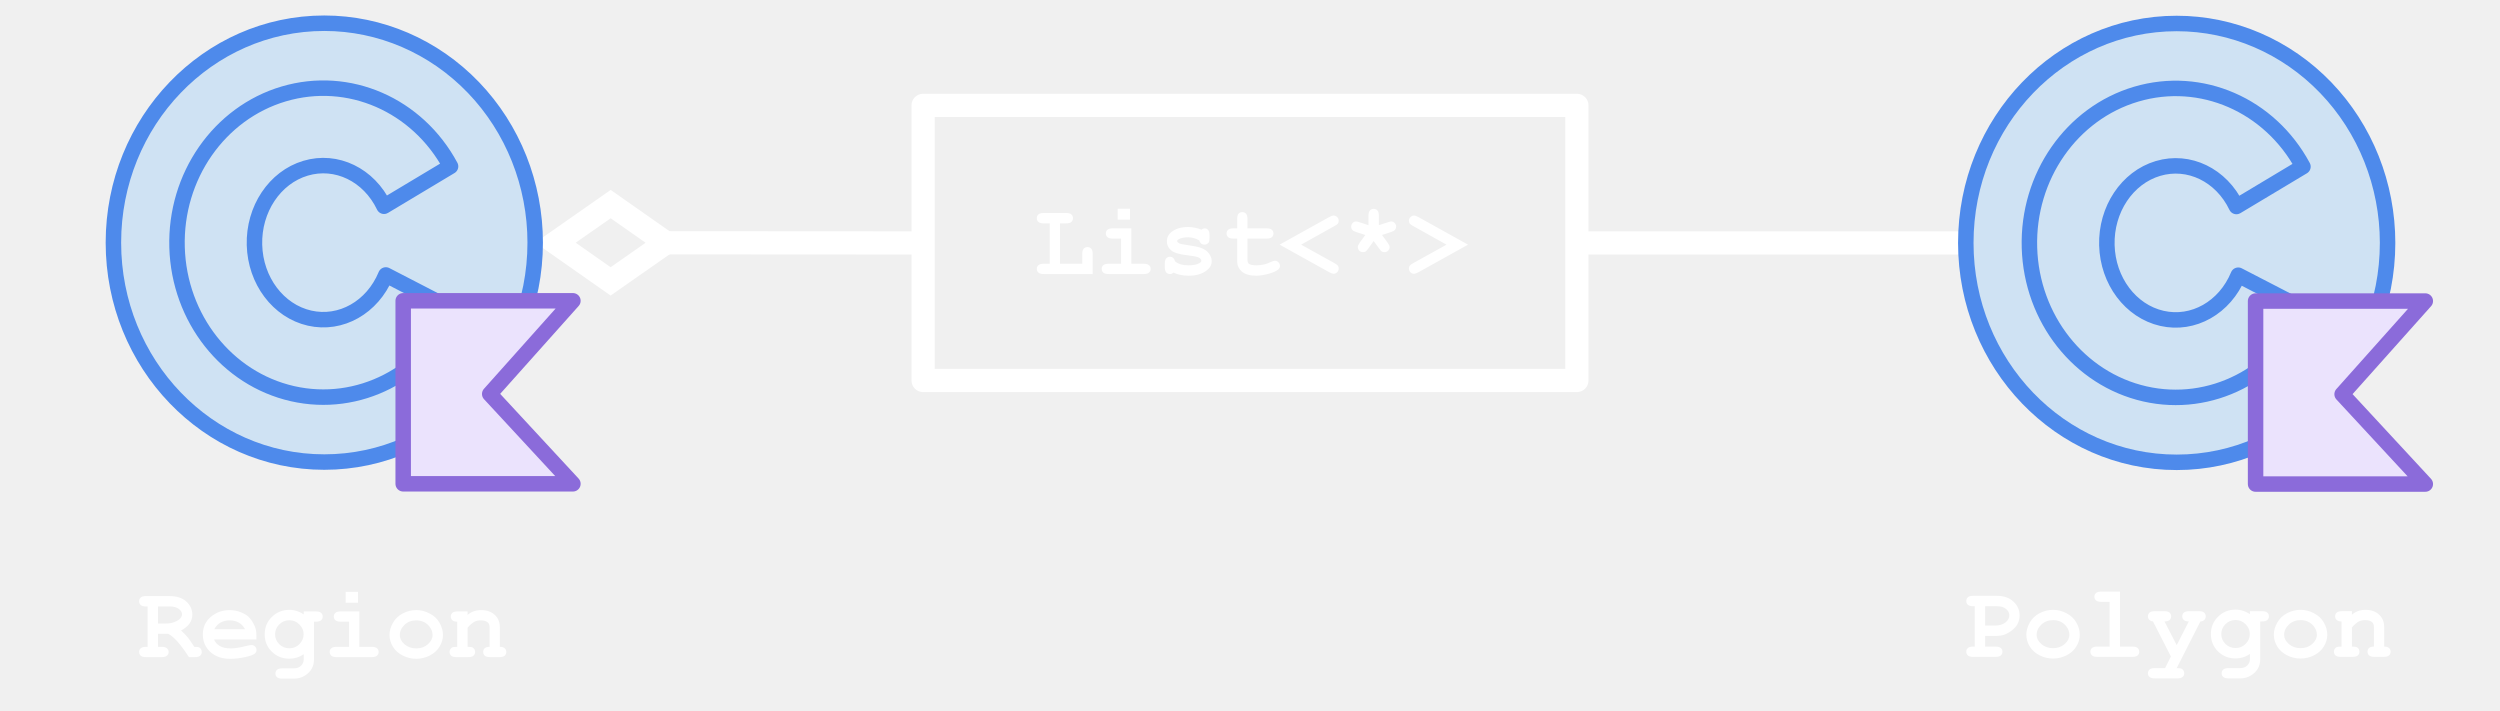
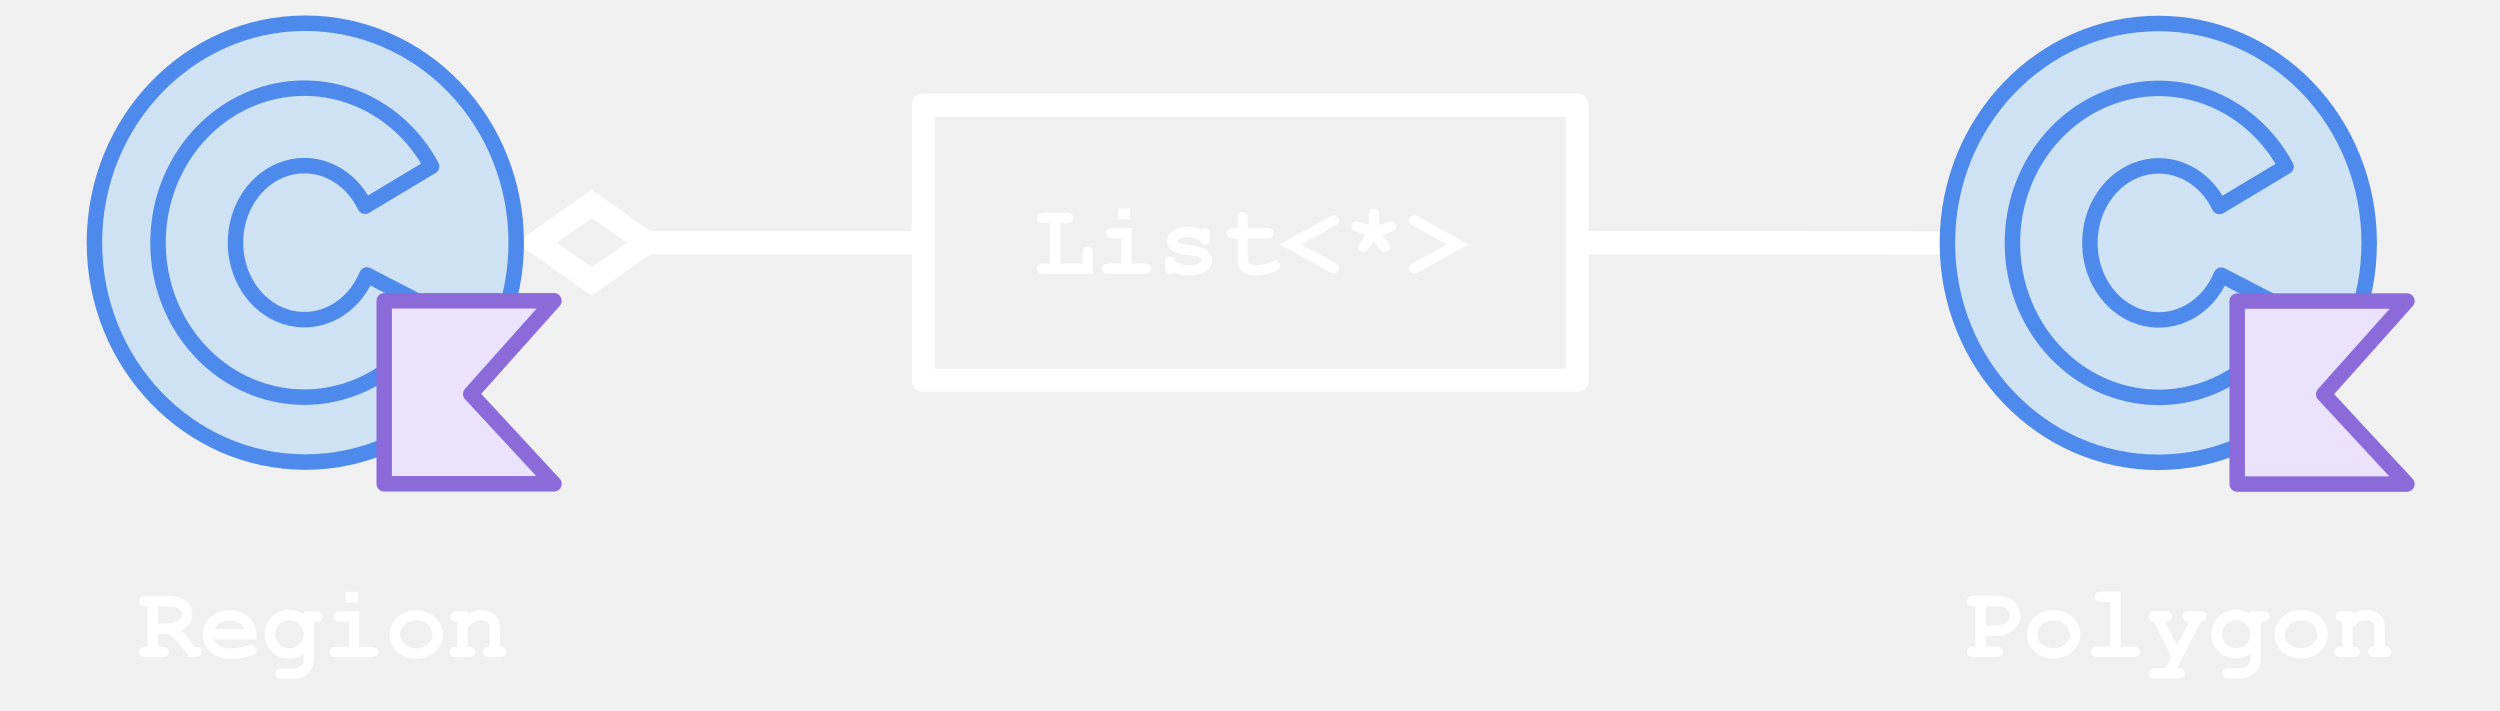
<svg xmlns="http://www.w3.org/2000/svg" version="1.1" viewBox="0.0 0.0 323.15 91.843" fill="none" stroke="none" stroke-linecap="square" stroke-miterlimit="10">
  <clipPath id="p.0">
    <path d="m0 0l323.15 0l0 91.843l-323.15 0l0 -91.843z" clip-rule="nonzero" />
  </clipPath>
  <g clip-path="url(#p.0)">
    <path fill="#000000" fill-opacity="0.0" d="m0 0l323.15 0l0 91.843l-323.15 0z" fill-rule="evenodd" />
-     <path fill="#000000" fill-opacity="0.0" d="m119.323 31.402l-50.142 -0.031" fill-rule="evenodd" />
-     <path stroke="#ffffff" stroke-width="3.0" stroke-linejoin="round" stroke-linecap="butt" d="m119.323 31.402l-33.257 -0.021" fill-rule="evenodd" />
-     <path stroke="#ffffff" stroke-width="3.0" stroke-linecap="butt" d="m86.066 31.381l-7.132 -5l-7.138 4.991l7.132 5z" fill-rule="evenodd" />
-     <path fill="#000000" fill-opacity="0.0" d="m203.827 31.402l50.268 0" fill-rule="evenodd" />
-     <path stroke="#ffffff" stroke-width="3.0" stroke-linejoin="round" stroke-linecap="butt" d="m203.827 31.402l50.268 0" fill-rule="evenodd" />
-     <path fill="#cfe2f3" d="m254.099 31.397l0 0c0 -15.664 12.205 -28.362 27.26 -28.362l0 0c7.23 0 14.163 2.988 19.276 8.307c5.112 5.319 7.984 12.533 7.984 20.055l0 0c0 15.664 -12.205 28.362 -27.26 28.362l0 0c-15.055 0 -27.26 -12.698 -27.26 -28.362z" fill-rule="evenodd" />
-     <path stroke="#4e8aeb" stroke-width="2.0" stroke-linejoin="round" stroke-linecap="butt" d="m254.099 31.397l0 0c0 -15.664 12.205 -28.362 27.26 -28.362l0 0c7.23 0 14.163 2.988 19.276 8.307c5.112 5.319 7.984 12.533 7.984 20.055l0 0c0 15.664 -12.205 28.362 -27.26 28.362l0 0c-15.055 0 -27.26 -12.698 -27.26 -28.362z" fill-rule="evenodd" />
-     <path fill="#cfe2f3" d="m298.22 40.175l0 0c-3.822 8.244 -12.474 12.676 -20.973 10.742c-8.498 -1.934 -14.654 -9.735 -14.92 -18.909c-0.266 -9.174 5.426 -17.358 13.797 -19.837c8.371 -2.479 17.264 1.386 21.556 9.368l-8.601 5.155c-1.951 -4.073 -6.151 -6.109 -10.142 -4.918c-3.991 1.191 -6.725 5.297 -6.603 9.915c0.122 4.618 3.069 8.536 7.116 9.461c4.047 0.925 8.132 -1.385 9.864 -5.58z" fill-rule="evenodd" />
-     <path stroke="#4e8aeb" stroke-width="2.0" stroke-linejoin="round" stroke-linecap="butt" d="m298.22 40.175l0 0c-3.822 8.244 -12.474 12.676 -20.973 10.742c-8.498 -1.934 -14.654 -9.735 -14.92 -18.909c-0.266 -9.174 5.426 -17.358 13.797 -19.837c8.371 -2.479 17.264 1.386 21.556 9.368l-8.601 5.155c-1.951 -4.073 -6.151 -6.109 -10.142 -4.918c-3.991 1.191 -6.725 5.297 -6.603 9.915c0.122 4.618 3.069 8.536 7.116 9.461c4.047 0.925 8.132 -1.385 9.864 -5.58z" fill-rule="evenodd" />
-     <path fill="#000000" fill-opacity="0.0" d="m242.572 63.108l77.575 0l0 25.701l-77.575 0z" fill-rule="evenodd" />
-     <path fill="#ffffff" d="m256.6 82.204l0 1.375l1.344 0q0.484 0 0.688 0.188q0.203 0.172 0.203 0.484q0 0.281 -0.203 0.469q-0.203 0.188 -0.688 0.188l-2.891 0q-0.484 0 -0.688 -0.188q-0.203 -0.188 -0.203 -0.484q0 -0.297 0.203 -0.469q0.203 -0.188 0.688 -0.188l0.203 0l0 -5.219l-0.203 0q-0.484 0 -0.688 -0.188q-0.203 -0.188 -0.203 -0.484q0 -0.297 0.203 -0.484q0.203 -0.188 0.688 -0.188l3.062 0q1.359 0 2.141 0.75q0.797 0.734 0.797 1.797q0 0.578 -0.266 1.094q-0.203 0.391 -0.672 0.781q-0.469 0.375 -0.969 0.578q-0.484 0.188 -1.297 0.188l-1.25 0zm0 -1.344l1.234 0q0.875 0 1.375 -0.391q0.516 -0.391 0.516 -0.938q0 -0.469 -0.422 -0.812q-0.406 -0.359 -1.172 -0.359l-1.531 0l0 2.5zm12.233 1.203q0 0.766 -0.438 1.484q-0.422 0.719 -1.266 1.156q-0.844 0.422 -1.75 0.422q-0.922 0 -1.75 -0.422q-0.828 -0.422 -1.266 -1.141q-0.438 -0.719 -0.438 -1.516q0 -0.797 0.438 -1.562q0.438 -0.781 1.266 -1.219q0.844 -0.438 1.75 -0.438q0.906 0 1.75 0.453q0.844 0.438 1.266 1.203q0.438 0.766 0.438 1.578zm-1.344 0q0 -0.641 -0.453 -1.172q-0.641 -0.734 -1.656 -0.734q-0.906 0 -1.516 0.578q-0.609 0.578 -0.609 1.344q0 0.625 0.609 1.172q0.625 0.531 1.516 0.531q0.891 0 1.5 -0.531q0.609 -0.547 0.609 -1.188zm6.545 -5.594l0 7.109l1.594 0q0.484 0 0.688 0.188q0.203 0.172 0.203 0.484q0 0.281 -0.203 0.469q-0.203 0.188 -0.688 0.188l-4.531 0q-0.484 0 -0.688 -0.188q-0.203 -0.188 -0.203 -0.484q0 -0.297 0.203 -0.469q0.203 -0.188 0.688 -0.188l1.594 0l0 -5.781l-1.062 0q-0.484 0 -0.703 -0.188q-0.203 -0.188 -0.203 -0.484q0 -0.281 0.203 -0.469q0.219 -0.188 0.703 -0.188l2.406 0zm6.576 8.391l-2.312 -4.531q-0.312 -0.031 -0.484 -0.219q-0.172 -0.188 -0.172 -0.438q0 -0.297 0.203 -0.484q0.203 -0.188 0.688 -0.188l1.219 0q0.484 0 0.688 0.188q0.203 0.188 0.203 0.484q0 0.281 -0.203 0.469q-0.203 0.188 -0.656 0.188l1.578 3.062l1.562 -3.062q-0.422 0 -0.641 -0.188q-0.203 -0.188 -0.203 -0.484q0 -0.281 0.203 -0.469q0.219 -0.188 0.688 -0.188l1.266 0q0.469 0 0.672 0.188q0.203 0.188 0.203 0.484q0 0.266 -0.172 0.453q-0.172 0.188 -0.516 0.203l-3.062 6.031q0.5 0 0.656 0.094q0.312 0.203 0.312 0.578q0 0.297 -0.203 0.469q-0.203 0.188 -0.688 0.188l-2.906 0q-0.484 0 -0.688 -0.188q-0.203 -0.172 -0.203 -0.469q0 -0.297 0.203 -0.484q0.203 -0.188 0.688 -0.188l1.328 0l0.75 -1.5zm10.217 -5.469l0 -0.391l1.562 0q0.484 0 0.688 0.188q0.203 0.188 0.203 0.484q0 0.281 -0.203 0.469q-0.203 0.188 -0.688 0.188l-0.234 0l0 4.859q0 0.703 -0.297 1.219q-0.297 0.531 -0.906 0.906q-0.609 0.375 -1.375 0.375l-1.516 0q-0.484 0 -0.688 -0.188q-0.203 -0.172 -0.203 -0.469q0 -0.297 0.203 -0.484q0.203 -0.188 0.688 -0.188l1.469 0q0.625 0 0.953 -0.344q0.344 -0.328 0.344 -0.828l0 -0.656q-0.438 0.297 -0.906 0.438q-0.453 0.141 -0.938 0.141q-1.359 0 -2.281 -0.906q-0.922 -0.906 -0.922 -2.25q0 -1.328 0.922 -2.234q0.922 -0.922 2.281 -0.922q0.5 0 0.953 0.156q0.469 0.141 0.891 0.438zm-0.016 2.562q0 -0.734 -0.547 -1.266q-0.531 -0.547 -1.297 -0.547q-0.766 0 -1.312 0.547q-0.531 0.531 -0.531 1.266q0 0.734 0.531 1.281q0.547 0.531 1.312 0.531q0.766 0 1.297 -0.531q0.547 -0.547 0.547 -1.281zm10.014 0.109q0 0.766 -0.438 1.484q-0.422 0.719 -1.266 1.156q-0.844 0.422 -1.75 0.422q-0.922 0 -1.75 -0.422q-0.828 -0.422 -1.266 -1.141q-0.438 -0.719 -0.438 -1.516q0 -0.797 0.438 -1.562q0.438 -0.781 1.266 -1.219q0.844 -0.438 1.75 -0.438q0.906 0 1.75 0.453q0.844 0.438 1.266 1.203q0.438 0.766 0.438 1.578zm-1.344 0q0 -0.641 -0.453 -1.172q-0.641 -0.734 -1.656 -0.734q-0.906 0 -1.516 0.578q-0.609 0.578 -0.609 1.344q0 0.625 0.609 1.172q0.625 0.531 1.516 0.531q0.891 0 1.5 -0.531q0.609 -0.547 0.609 -1.188zm4.529 -3.062l0 0.453q0.359 -0.312 0.797 -0.469q0.438 -0.156 0.953 -0.156q1.188 0 1.875 0.734q0.547 0.578 0.547 1.531l0 2.484q0.422 0 0.625 0.188q0.203 0.172 0.203 0.484q0 0.281 -0.203 0.469q-0.203 0.188 -0.688 0.188l-1.203 0q-0.484 0 -0.688 -0.188q-0.203 -0.188 -0.203 -0.484q0 -0.297 0.188 -0.469q0.203 -0.188 0.641 -0.188l0 -2.531q0 -0.422 -0.234 -0.625q-0.312 -0.266 -0.922 -0.266q-0.469 0 -0.812 0.188q-0.344 0.172 -0.875 0.75l0 2.484q0.5 0 0.656 0.094q0.312 0.188 0.312 0.578q0 0.281 -0.203 0.469q-0.203 0.188 -0.688 0.188l-1.516 0q-0.484 0 -0.688 -0.188q-0.203 -0.188 -0.203 -0.484q0 -0.359 0.312 -0.562q0.156 -0.094 0.672 -0.094l0 -3.25q-0.422 0 -0.625 -0.188q-0.203 -0.188 -0.203 -0.484q0 -0.281 0.203 -0.469q0.203 -0.188 0.688 -0.188l1.281 0z" fill-rule="nonzero" />
-     <path fill="#ebe3fd" d="m291.557 38.914l0 23.654l21.937 0l-10.753 -11.612l10.753 -12.042z" fill-rule="evenodd" />
-     <path stroke="#8b6bda" stroke-width="2.0" stroke-linejoin="round" stroke-linecap="butt" d="m291.557 38.914l0 23.654l21.937 0l-10.753 -11.612l10.753 -12.042z" fill-rule="evenodd" />
-     <path fill="#000000" fill-opacity="0.0" d="m119.323 13.622l84.504 0l0 35.559l-84.504 0z" fill-rule="evenodd" />
-     <path stroke="#ffffff" stroke-width="3.0" stroke-linejoin="round" stroke-linecap="butt" d="m119.323 13.622l84.504 0l0 35.559l-84.504 0z" fill-rule="evenodd" />
-     <path fill="#ffffff" d="m137.019 28.875l0 5.219l2.875 0l0 -1.266q0 -0.484 0.188 -0.688q0.188 -0.203 0.484 -0.203q0.297 0 0.484 0.203q0.188 0.203 0.188 0.688l0 2.594l-6.328 0q-0.469 0 -0.688 -0.188q-0.203 -0.188 -0.203 -0.484q0 -0.297 0.203 -0.469q0.219 -0.188 0.688 -0.188l0.781 0l0 -5.219l-0.781 0q-0.469 0 -0.688 -0.188q-0.203 -0.188 -0.203 -0.484q0 -0.297 0.203 -0.484q0.219 -0.188 0.688 -0.188l2.891 0q0.484 0 0.688 0.188q0.203 0.188 0.203 0.484q0 0.297 -0.203 0.484q-0.203 0.188 -0.688 0.188l-0.781 0zm9.045 -1.891l0 1.406l-1.594 0l0 -1.406l1.594 0zm0.172 2.531l0 4.578l1.609 0q0.469 0 0.672 0.188q0.219 0.172 0.219 0.484q0 0.281 -0.219 0.469q-0.203 0.188 -0.672 0.188l-4.547 0q-0.469 0 -0.688 -0.188q-0.203 -0.188 -0.203 -0.484q0 -0.297 0.203 -0.469q0.219 -0.188 0.688 -0.188l1.609 0l0 -3.25l-1.078 0q-0.469 0 -0.688 -0.188q-0.203 -0.188 -0.203 -0.484q0 -0.281 0.203 -0.469q0.203 -0.188 0.688 -0.188l2.406 0zm8.779 1.562q-0.328 -0.203 -0.688 -0.297q-0.344 -0.109 -0.734 -0.109q-0.781 0 -1.234 0.25q-0.203 0.109 -0.203 0.25q0 0.141 0.266 0.281q0.219 0.109 0.938 0.203q1.328 0.188 1.844 0.375q0.688 0.234 1.047 0.719q0.375 0.469 0.375 1.0q0 0.703 -0.625 1.188q-0.906 0.703 -2.344 0.703q-0.578 0 -1.078 -0.109q-0.484 -0.094 -0.891 -0.297q-0.109 0.094 -0.219 0.141q-0.109 0.047 -0.219 0.047q-0.312 0 -0.5 -0.203q-0.188 -0.219 -0.188 -0.688l0 -0.453q0 -0.484 0.188 -0.688q0.188 -0.203 0.484 -0.203q0.234 0 0.391 0.141q0.172 0.125 0.266 0.453q0.297 0.25 0.719 0.391q0.438 0.125 1.0 0.125q0.922 0 1.422 -0.281q0.25 -0.141 0.25 -0.297q0 -0.266 -0.344 -0.438q-0.344 -0.156 -1.422 -0.281q-1.609 -0.172 -2.156 -0.656q-0.531 -0.469 -0.531 -1.172q0 -0.703 0.594 -1.188q0.828 -0.641 2.156 -0.641q0.453 0 0.875 0.094q0.438 0.078 0.828 0.25q0.125 -0.078 0.234 -0.125q0.109 -0.047 0.188 -0.047q0.281 0 0.453 0.203q0.188 0.203 0.188 0.688l0 0.328q0 0.438 -0.094 0.594q-0.219 0.297 -0.578 0.297q-0.234 0 -0.422 -0.141q-0.172 -0.156 -0.234 -0.406zm6.233 -0.234l0 2.672q0 0.438 0.172 0.578q0.281 0.203 0.984 0.203q1.016 0 1.875 -0.438q0.344 -0.156 0.531 -0.156q0.25 0 0.438 0.203q0.203 0.188 0.203 0.469q0 0.25 -0.203 0.438q-0.328 0.312 -1.266 0.578q-0.938 0.25 -1.578 0.25q-1.25 0 -1.875 -0.531q-0.609 -0.547 -0.609 -1.328l0 -2.938l-0.484 0q-0.484 0 -0.688 -0.188q-0.203 -0.188 -0.203 -0.484q0 -0.281 0.203 -0.469q0.203 -0.188 0.688 -0.188l0.484 0l0 -1.203q0 -0.484 0.172 -0.688q0.188 -0.203 0.484 -0.203q0.297 0 0.484 0.203q0.188 0.203 0.188 0.688l0 1.203l2.469 0q0.484 0 0.688 0.188q0.203 0.188 0.203 0.484q0 0.281 -0.203 0.469q-0.203 0.188 -0.688 0.188l-2.469 0zm6.936 0.781l4.312 2.391q0.328 0.188 0.438 0.328q0.109 0.141 0.109 0.359q0 0.281 -0.203 0.484q-0.203 0.203 -0.469 0.203q-0.172 0 -0.531 -0.188l-6.438 -3.578l6.438 -3.578q0.359 -0.188 0.516 -0.188q0.281 0 0.484 0.203q0.203 0.188 0.203 0.469q0 0.219 -0.109 0.375q-0.109 0.141 -0.438 0.312l-4.312 2.406zm8.295 -1.25l-1.156 -0.375q-0.406 -0.125 -0.516 -0.281q-0.156 -0.188 -0.156 -0.422q0 -0.266 0.188 -0.469q0.203 -0.203 0.438 -0.203q0.156 0 0.469 0.109l1.141 0.375l0 -1.219q0 -0.484 0.188 -0.688q0.188 -0.203 0.484 -0.203q0.297 0 0.484 0.203q0.188 0.203 0.188 0.688l0 1.219l1.156 -0.375q0.312 -0.109 0.453 -0.109q0.25 0 0.438 0.203q0.188 0.188 0.188 0.469q0 0.234 -0.141 0.406q-0.125 0.156 -0.531 0.297l-1.156 0.375l0.719 0.984q0.266 0.359 0.266 0.562q0 0.281 -0.203 0.484q-0.188 0.188 -0.469 0.188q-0.203 0 -0.344 -0.078q-0.125 -0.094 -0.328 -0.375l-0.719 -0.984l-0.703 0.984q-0.203 0.281 -0.344 0.375q-0.141 0.078 -0.328 0.078q-0.281 0 -0.484 -0.188q-0.188 -0.203 -0.188 -0.484q0 -0.203 0.25 -0.562l0.719 -0.984zm10.498 1.25l-4.312 -2.406q-0.328 -0.172 -0.438 -0.312q-0.109 -0.156 -0.109 -0.375q0 -0.281 0.203 -0.469q0.203 -0.203 0.469 -0.203q0.172 0 0.531 0.188l6.438 3.578l-6.438 3.578q-0.359 0.188 -0.531 0.188q-0.266 0 -0.469 -0.188q-0.203 -0.203 -0.203 -0.5q0 -0.219 0.109 -0.359q0.109 -0.141 0.438 -0.328l4.312 -2.391z" fill-rule="nonzero" />
-     <path fill="#cfe2f3" d="m14.659 31.364l0 0c0 -15.664 12.205 -28.362 27.26 -28.362l0 0c7.23 0 14.163 2.988 19.276 8.307c5.112 5.319 7.984 12.533 7.984 20.055l0 0c0 15.664 -12.205 28.362 -27.26 28.362l0 0c-15.055 0 -27.26 -12.698 -27.26 -28.362z" fill-rule="evenodd" />
-     <path stroke="#4e8aeb" stroke-width="2.0" stroke-linejoin="round" stroke-linecap="butt" d="m14.659 31.364l0 0c0 -15.664 12.205 -28.362 27.26 -28.362l0 0c7.23 0 14.163 2.988 19.276 8.307c5.112 5.319 7.984 12.533 7.984 20.055l0 0c0 15.664 -12.205 28.362 -27.26 28.362l0 0c-15.055 0 -27.26 -12.698 -27.26 -28.362z" fill-rule="evenodd" />
-     <path fill="#cfe2f3" d="m58.779 40.143l0 0c-3.822 8.244 -12.474 12.676 -20.973 10.742c-8.498 -1.934 -14.654 -9.735 -14.92 -18.909c-0.266 -9.174 5.426 -17.358 13.797 -19.837c8.371 -2.479 17.264 1.386 21.556 9.368l-8.601 5.155c-1.951 -4.073 -6.15 -6.109 -10.142 -4.918c-3.991 1.191 -6.725 5.297 -6.603 9.915c0.122 4.618 3.069 8.536 7.116 9.461c4.047 0.925 8.132 -1.385 9.864 -5.58z" fill-rule="evenodd" />
-     <path stroke="#4e8aeb" stroke-width="2.0" stroke-linejoin="round" stroke-linecap="butt" d="m58.779 40.143l0 0c-3.822 8.244 -12.474 12.676 -20.973 10.742c-8.498 -1.934 -14.654 -9.735 -14.92 -18.909c-0.266 -9.174 5.426 -17.358 13.797 -19.837c8.371 -2.479 17.264 1.386 21.556 9.368l-8.601 5.155c-1.951 -4.073 -6.15 -6.109 -10.142 -4.918c-3.991 1.191 -6.725 5.297 -6.603 9.915c0.122 4.618 3.069 8.536 7.116 9.461c4.047 0.925 8.132 -1.385 9.864 -5.58z" fill-rule="evenodd" />
+     <path fill="#000000" fill-opacity="0.0" d="m119.36 31.37l-52.63 0" fill-rule="evenodd" />
+     <path stroke="#ffffff" stroke-width="3.0" stroke-linejoin="round" stroke-linecap="butt" d="m119.36 31.37l-35.745 0" fill-rule="evenodd" />
+     <path stroke="#ffffff" stroke-width="3.0" stroke-linecap="butt" d="m83.614 31.37l-7.135 -4.996l-7.135 4.996l7.135 4.996z" fill-rule="evenodd" />
+     <path fill="#000000" fill-opacity="0.0" d="m203.863 31.37l47.843 0.031" fill-rule="evenodd" />
+     <path stroke="#ffffff" stroke-width="3.0" stroke-linejoin="round" stroke-linecap="butt" d="m203.863 31.37l47.843 0.031" fill-rule="evenodd" />
+     <path fill="#cfe2f3" d="m251.721 31.396l0 0c0 -15.664 12.205 -28.362 27.26 -28.362l0 0c7.23 0 14.163 2.988 19.276 8.307c5.112 5.319 7.984 12.533 7.984 20.055l0 0c0 15.664 -12.205 28.362 -27.26 28.362l0 0c-15.055 0 -27.26 -12.698 -27.26 -28.362z" fill-rule="evenodd" />
+     <path stroke="#4e8aeb" stroke-width="2.0" stroke-linejoin="round" stroke-linecap="butt" d="m251.721 31.396l0 0c0 -15.664 12.205 -28.362 27.26 -28.362l0 0c7.23 0 14.163 2.988 19.276 8.307c5.112 5.319 7.984 12.533 7.984 20.055l0 0c0 15.664 -12.205 28.362 -27.26 28.362l0 0c-15.055 0 -27.26 -12.698 -27.26 -28.362z" fill-rule="evenodd" />
+     <path fill="#cfe2f3" d="m296.027 40.174l0 0c-3.822 8.244 -12.474 12.676 -20.973 10.742c-8.498 -1.934 -14.654 -9.735 -14.92 -18.909c-0.266 -9.174 5.426 -17.358 13.797 -19.837c8.371 -2.479 17.264 1.386 21.556 9.368l-8.601 5.155c-1.951 -4.073 -6.15 -6.109 -10.142 -4.918c-3.991 1.191 -6.725 5.297 -6.603 9.915c0.122 4.618 3.069 8.536 7.116 9.461c4.047 0.925 8.132 -1.385 9.864 -5.58z" fill-rule="evenodd" />
+     <path stroke="#4e8aeb" stroke-width="2.0" stroke-linejoin="round" stroke-linecap="butt" d="m296.027 40.174l0 0c-3.822 8.244 -12.474 12.676 -20.973 10.742c-8.498 -1.934 -14.654 -9.735 -14.92 -18.909c-0.266 -9.174 5.426 -17.358 13.797 -19.837c8.371 -2.479 17.264 1.386 21.556 9.368l-8.601 5.155c-1.951 -4.073 -6.15 -6.109 -10.142 -4.918c-3.991 1.191 -6.725 5.297 -6.603 9.915c0.122 4.618 3.069 8.536 7.116 9.461c4.047 0.925 8.132 -1.385 9.864 -5.58z" fill-rule="evenodd" />
+     <path fill="#000000" fill-opacity="0.0" d="m242.646 63.107l77.575 0l0 25.701l-77.575 0z" fill-rule="evenodd" />
+     <path fill="#ffffff" d="m256.674 82.204l0 1.375l1.344 0q0.484 0 0.688 0.188q0.203 0.172 0.203 0.484q0 0.281 -0.203 0.469q-0.203 0.188 -0.688 0.188l-2.891 0q-0.484 0 -0.688 -0.188q-0.203 -0.188 -0.203 -0.484q0 -0.297 0.203 -0.469q0.203 -0.188 0.688 -0.188l0.203 0l0 -5.219l-0.203 0q-0.484 0 -0.688 -0.188q-0.203 -0.188 -0.203 -0.484q0 -0.297 0.203 -0.484q0.203 -0.188 0.688 -0.188l3.062 0q1.359 0 2.141 0.75q0.797 0.734 0.797 1.797q0 0.578 -0.266 1.094q-0.203 0.391 -0.672 0.781q-0.469 0.375 -0.969 0.578q-0.484 0.188 -1.297 0.188l-1.25 0zm0 -1.344l1.234 0q0.875 0 1.375 -0.391q0.516 -0.391 0.516 -0.938q0 -0.469 -0.422 -0.812q-0.406 -0.359 -1.172 -0.359l-1.531 0l0 2.5zm12.233 1.203q0 0.766 -0.438 1.484q-0.422 0.719 -1.266 1.156q-0.844 0.422 -1.75 0.422q-0.922 0 -1.75 -0.422q-0.828 -0.422 -1.266 -1.141q-0.438 -0.719 -0.438 -1.516q0 -0.797 0.438 -1.562q0.438 -0.781 1.266 -1.219q0.844 -0.438 1.75 -0.438q0.906 0 1.75 0.453q0.844 0.438 1.266 1.203q0.438 0.766 0.438 1.578zm-1.344 0q0 -0.641 -0.453 -1.172q-0.641 -0.734 -1.656 -0.734q-0.906 0 -1.516 0.578q-0.609 0.578 -0.609 1.344q0 0.625 0.609 1.172q0.625 0.531 1.516 0.531q0.891 0 1.5 -0.531q0.609 -0.547 0.609 -1.188zm6.545 -5.594l0 7.109l1.594 0q0.484 0 0.688 0.188q0.203 0.172 0.203 0.484q0 0.281 -0.203 0.469q-0.203 0.188 -0.688 0.188l-4.531 0q-0.484 0 -0.688 -0.188q-0.203 -0.188 -0.203 -0.484q0 -0.297 0.203 -0.469q0.203 -0.188 0.688 -0.188l1.594 0l0 -5.781l-1.062 0q-0.484 0 -0.703 -0.188q-0.203 -0.188 -0.203 -0.484q0 -0.281 0.203 -0.469q0.219 -0.188 0.703 -0.188l2.406 0zm6.576 8.391l-2.312 -4.531q-0.312 -0.031 -0.484 -0.219q-0.172 -0.188 -0.172 -0.438q0 -0.297 0.203 -0.484q0.203 -0.188 0.688 -0.188l1.219 0q0.484 0 0.688 0.188q0.203 0.188 0.203 0.484q0 0.281 -0.203 0.469q-0.203 0.188 -0.656 0.188l1.578 3.062l1.562 -3.062q-0.422 0 -0.641 -0.188q-0.203 -0.188 -0.203 -0.484q0 -0.281 0.203 -0.469q0.219 -0.188 0.688 -0.188l1.266 0q0.469 0 0.672 0.188q0.203 0.188 0.203 0.484q0 0.266 -0.172 0.453q-0.172 0.188 -0.516 0.203l-3.062 6.031q0.5 0 0.656 0.094q0.312 0.203 0.312 0.578q0 0.297 -0.203 0.469q-0.203 0.188 -0.688 0.188l-2.906 0q-0.484 0 -0.688 -0.188q-0.203 -0.172 -0.203 -0.469q0 -0.297 0.203 -0.484q0.203 -0.188 0.688 -0.188l1.328 0l0.75 -1.5zm10.217 -5.469l0 -0.391l1.562 0q0.484 0 0.688 0.188q0.203 0.188 0.203 0.484q0 0.281 -0.203 0.469q-0.203 0.188 -0.688 0.188l-0.234 0l0 4.859q0 0.703 -0.297 1.219q-0.297 0.531 -0.906 0.906q-0.609 0.375 -1.375 0.375l-1.516 0q-0.484 0 -0.688 -0.188q-0.203 -0.172 -0.203 -0.469q0 -0.297 0.203 -0.484q0.203 -0.188 0.688 -0.188l1.469 0q0.625 0 0.953 -0.344q0.344 -0.328 0.344 -0.828l0 -0.656q-0.438 0.297 -0.906 0.438q-0.453 0.141 -0.938 0.141q-1.359 0 -2.281 -0.906q-0.922 -0.906 -0.922 -2.25q0 -1.328 0.922 -2.234q0.922 -0.922 2.281 -0.922q0.5 0 0.953 0.156q0.469 0.141 0.891 0.438zm-0.016 2.562q0 -0.734 -0.547 -1.266q-0.531 -0.547 -1.297 -0.547q-0.766 0 -1.312 0.547q-0.531 0.531 -0.531 1.266q0 0.734 0.531 1.281q0.547 0.531 1.312 0.531q0.766 0 1.297 -0.531q0.547 -0.547 0.547 -1.281zm10.014 0.109q0 0.766 -0.438 1.484q-0.422 0.719 -1.266 1.156q-0.844 0.422 -1.75 0.422q-0.922 0 -1.75 -0.422q-0.828 -0.422 -1.266 -1.141q-0.438 -0.719 -0.438 -1.516q0 -0.797 0.438 -1.562q0.438 -0.781 1.266 -1.219q0.844 -0.438 1.75 -0.438q0.906 0 1.75 0.453q0.844 0.438 1.266 1.203q0.438 0.766 0.438 1.578zm-1.344 0q0 -0.641 -0.453 -1.172q-0.641 -0.734 -1.656 -0.734q-0.906 0 -1.516 0.578q-0.609 0.578 -0.609 1.344q0 0.625 0.609 1.172q0.625 0.531 1.516 0.531q0.891 0 1.5 -0.531q0.609 -0.547 0.609 -1.188zm4.529 -3.062l0 0.453q0.359 -0.312 0.797 -0.469q0.438 -0.156 0.953 -0.156q1.188 0 1.875 0.734q0.547 0.578 0.547 1.531l0 2.484q0.422 0 0.625 0.188q0.203 0.172 0.203 0.484q0 0.281 -0.203 0.469q-0.203 0.188 -0.688 0.188l-1.203 0q-0.484 0 -0.688 -0.188q-0.203 -0.188 -0.203 -0.484q0 -0.297 0.188 -0.469q0.203 -0.188 0.641 -0.188l0 -2.531q0 -0.422 -0.234 -0.625q-0.312 -0.266 -0.922 -0.266q-0.469 0 -0.812 0.188q-0.344 0.172 -0.875 0.75l0 2.484q0.5 0 0.656 0.094q0.312 0.188 0.312 0.578q0 0.281 -0.203 0.469q-0.203 0.188 -0.688 0.188l-1.516 0q-0.484 0 -0.688 -0.188q-0.203 -0.188 -0.203 -0.484q0 -0.359 0.312 -0.562q0.156 -0.094 0.672 -0.094l0 -3.25q-0.422 0 -0.625 -0.188q-0.203 -0.188 -0.203 -0.484q0 -0.281 0.203 -0.469q0.203 -0.188 0.688 -0.188l1.281 0z" fill-rule="nonzero" />
+     <path fill="#ebe3fd" d="m289.179 38.913l0 23.654l21.937 0l-10.753 -11.612l10.753 -12.042z" fill-rule="evenodd" />
+     <path stroke="#8b6bda" stroke-width="2.0" stroke-linejoin="round" stroke-linecap="butt" d="m289.179 38.913l0 23.654l21.937 0l-10.753 -11.612l10.753 -12.042z" fill-rule="evenodd" />
+     <path fill="#000000" fill-opacity="0.0" d="m119.36 13.591l84.504 0l0 35.559l-84.504 0z" fill-rule="evenodd" />
+     <path stroke="#ffffff" stroke-width="3.0" stroke-linejoin="round" stroke-linecap="butt" d="m119.36 13.591l84.504 0l0 35.559l-84.504 0z" fill-rule="evenodd" />
+     <path fill="#ffffff" d="m137.055 28.844l0 5.219l2.875 0l0 -1.266q0 -0.484 0.188 -0.688q0.188 -0.203 0.484 -0.203q0.297 0 0.484 0.203q0.188 0.203 0.188 0.688l0 2.594l-6.328 0q-0.469 0 -0.688 -0.188q-0.203 -0.188 -0.203 -0.484q0 -0.297 0.203 -0.469q0.219 -0.188 0.688 -0.188l0.781 0l0 -5.219l-0.781 0q-0.469 0 -0.688 -0.188q-0.203 -0.188 -0.203 -0.484q0 -0.297 0.203 -0.484q0.219 -0.188 0.688 -0.188l2.891 0q0.484 0 0.688 0.188q0.203 0.188 0.203 0.484q0 0.297 -0.203 0.484q-0.203 0.188 -0.688 0.188l-0.781 0zm9.045 -1.891l0 1.406l-1.594 0l0 -1.406l1.594 0zm0.172 2.531l0 4.578l1.609 0q0.469 0 0.672 0.188q0.219 0.172 0.219 0.484q0 0.281 -0.219 0.469q-0.203 0.188 -0.672 0.188l-4.547 0q-0.469 0 -0.688 -0.188q-0.203 -0.188 -0.203 -0.484q0 -0.297 0.203 -0.469q0.219 -0.188 0.688 -0.188l1.609 0l0 -3.25l-1.078 0q-0.469 0 -0.688 -0.188q-0.203 -0.188 -0.203 -0.484q0 -0.281 0.203 -0.469q0.203 -0.188 0.688 -0.188l2.406 0zm8.779 1.562q-0.328 -0.203 -0.688 -0.297q-0.344 -0.109 -0.734 -0.109q-0.781 0 -1.234 0.25q-0.203 0.109 -0.203 0.25q0 0.141 0.266 0.281q0.219 0.109 0.938 0.203q1.328 0.188 1.844 0.375q0.688 0.234 1.047 0.719q0.375 0.469 0.375 1.0q0 0.703 -0.625 1.188q-0.906 0.703 -2.344 0.703q-0.578 0 -1.078 -0.109q-0.484 -0.094 -0.891 -0.297q-0.109 0.094 -0.219 0.141q-0.109 0.047 -0.219 0.047q-0.312 0 -0.5 -0.203q-0.188 -0.219 -0.188 -0.688l0 -0.453q0 -0.484 0.188 -0.688q0.188 -0.203 0.484 -0.203q0.234 0 0.391 0.141q0.172 0.125 0.266 0.453q0.297 0.25 0.719 0.391q0.438 0.125 1.0 0.125q0.922 0 1.422 -0.281q0.25 -0.141 0.25 -0.297q0 -0.266 -0.344 -0.438q-0.344 -0.156 -1.422 -0.281q-1.609 -0.172 -2.156 -0.656q-0.531 -0.469 -0.531 -1.172q0 -0.703 0.594 -1.188q0.828 -0.641 2.156 -0.641q0.453 0 0.875 0.094q0.438 0.078 0.828 0.25q0.125 -0.078 0.234 -0.125q0.109 -0.047 0.188 -0.047q0.281 0 0.453 0.203q0.188 0.203 0.188 0.688l0 0.328q0 0.438 -0.094 0.594q-0.219 0.297 -0.578 0.297q-0.234 0 -0.422 -0.141q-0.172 -0.156 -0.234 -0.406zm6.233 -0.234l0 2.672q0 0.438 0.172 0.578q0.281 0.203 0.984 0.203q1.016 0 1.875 -0.438q0.344 -0.156 0.531 -0.156q0.25 0 0.438 0.203q0.203 0.188 0.203 0.469q0 0.25 -0.203 0.438q-0.328 0.312 -1.266 0.578q-0.938 0.25 -1.578 0.25q-1.25 0 -1.875 -0.531q-0.609 -0.547 -0.609 -1.328l0 -2.937l-0.484 0q-0.484 0 -0.688 -0.188q-0.203 -0.188 -0.203 -0.484q0 -0.281 0.203 -0.469q0.203 -0.188 0.688 -0.188l0.484 0l0 -1.203q0 -0.484 0.172 -0.688q0.188 -0.203 0.484 -0.203q0.297 0 0.484 0.203q0.188 0.203 0.188 0.688l0 1.203l2.469 0q0.484 0 0.688 0.188q0.203 0.188 0.203 0.484q0 0.281 -0.203 0.469q-0.203 0.188 -0.688 0.188l-2.469 0zm6.936 0.781l4.312 2.391q0.328 0.188 0.438 0.328q0.109 0.141 0.109 0.359q0 0.281 -0.203 0.484q-0.203 0.203 -0.469 0.203q-0.172 0 -0.531 -0.188l-6.438 -3.578l6.438 -3.578q0.359 -0.188 0.516 -0.188q0.281 0 0.484 0.203q0.203 0.188 0.203 0.469q0 0.219 -0.109 0.375q-0.109 0.141 -0.438 0.312l-4.312 2.406zm8.295 -1.25l-1.156 -0.375q-0.406 -0.125 -0.516 -0.281q-0.156 -0.188 -0.156 -0.422q0 -0.266 0.188 -0.469q0.203 -0.203 0.438 -0.203q0.156 0 0.469 0.109l1.141 0.375l0 -1.219q0 -0.484 0.188 -0.688q0.188 -0.203 0.484 -0.203q0.297 0 0.484 0.203q0.188 0.203 0.188 0.688l0 1.219l1.156 -0.375q0.312 -0.109 0.453 -0.109q0.25 0 0.438 0.203q0.188 0.188 0.188 0.469q0 0.234 -0.141 0.406q-0.125 0.156 -0.531 0.297l-1.156 0.375l0.719 0.984q0.266 0.359 0.266 0.562q0 0.281 -0.203 0.484q-0.188 0.188 -0.469 0.188q-0.203 0 -0.344 -0.078q-0.125 -0.094 -0.328 -0.375l-0.719 -0.984l-0.703 0.984q-0.203 0.281 -0.344 0.375q-0.141 0.078 -0.328 0.078q-0.281 0 -0.484 -0.188q-0.188 -0.203 -0.188 -0.484q0 -0.203 0.25 -0.562l0.719 -0.984zm10.498 1.25l-4.312 -2.406q-0.328 -0.172 -0.438 -0.312q-0.109 -0.156 -0.109 -0.375q0 -0.281 0.203 -0.469q0.203 -0.203 0.469 -0.203q0.172 0 0.531 0.188l6.438 3.578l-6.438 3.578q-0.359 0.188 -0.531 0.188q-0.266 0 -0.469 -0.188q-0.203 -0.203 -0.203 -0.5q0 -0.219 0.109 -0.359q0.109 -0.141 0.438 -0.328l4.312 -2.391z" fill-rule="nonzero" />
+     <path fill="#cfe2f3" d="m12.206 31.364l0 0c0 -15.664 12.205 -28.362 27.26 -28.362l0 0c7.23 0 14.163 2.988 19.276 8.307c5.112 5.319 7.984 12.533 7.984 20.055l0 0c0 15.664 -12.205 28.362 -27.26 28.362l0 0c-15.055 0 -27.26 -12.698 -27.26 -28.362z" fill-rule="evenodd" />
+     <path stroke="#4e8aeb" stroke-width="2.0" stroke-linejoin="round" stroke-linecap="butt" d="m12.206 31.364l0 0c0 -15.664 12.205 -28.362 27.26 -28.362l0 0c7.23 0 14.163 2.988 19.276 8.307c5.112 5.319 7.984 12.533 7.984 20.055l0 0c0 15.664 -12.205 28.362 -27.26 28.362l0 0c-15.055 0 -27.26 -12.698 -27.26 -28.362z" fill-rule="evenodd" />
+     <path fill="#cfe2f3" d="m56.327 40.143l0 0c-3.822 8.244 -12.474 12.676 -20.973 10.742c-8.498 -1.934 -14.654 -9.735 -14.92 -18.909c-0.266 -9.174 5.426 -17.358 13.797 -19.837c8.371 -2.479 17.264 1.386 21.556 9.368l-8.601 5.155c-1.951 -4.073 -6.15 -6.109 -10.142 -4.918c-3.991 1.191 -6.725 5.297 -6.603 9.915c0.122 4.618 3.069 8.536 7.116 9.461c4.047 0.925 8.132 -1.385 9.864 -5.58z" fill-rule="evenodd" />
+     <path stroke="#4e8aeb" stroke-width="2.0" stroke-linejoin="round" stroke-linecap="butt" d="m56.327 40.143l0 0c-3.822 8.244 -12.474 12.676 -20.973 10.742c-8.498 -1.934 -14.654 -9.735 -14.92 -18.909c-0.266 -9.174 5.426 -17.358 13.797 -19.837c8.371 -2.479 17.264 1.386 21.556 9.368l-8.601 5.155c-1.951 -4.073 -6.15 -6.109 -10.142 -4.918c-3.991 1.191 -6.725 5.297 -6.603 9.915c0.122 4.618 3.069 8.536 7.116 9.461c4.047 0.925 8.132 -1.385 9.864 -5.58z" fill-rule="evenodd" />
    <path fill="#000000" fill-opacity="0.0" d="m3.003 63.139l77.575 0l0 25.701l-77.575 0z" fill-rule="evenodd" />
    <path fill="#ffffff" d="m20.421 81.923l0 1.688l0.484 0q0.469 0 0.672 0.188q0.219 0.172 0.219 0.484q0 0.281 -0.219 0.469q-0.203 0.188 -0.672 0.188l-2.031 0q-0.484 0 -0.688 -0.188q-0.203 -0.188 -0.203 -0.484q0 -0.297 0.203 -0.469q0.219 -0.188 0.688 -0.188l0.203 0l0 -5.219l-0.203 0q-0.484 0 -0.688 -0.188q-0.203 -0.188 -0.203 -0.484q0 -0.297 0.203 -0.484q0.203 -0.188 0.688 -0.188l3.016 0q1.422 0 2.188 0.703q0.781 0.703 0.781 1.703q0 0.625 -0.359 1.141q-0.359 0.5 -1.094 0.906q0.422 0.359 0.906 0.938q0.297 0.375 0.797 1.172q0.516 0 0.672 0.094q0.297 0.203 0.297 0.578q0 0.281 -0.203 0.469q-0.203 0.188 -0.688 0.188l-0.766 0q-1.609 -2.5 -2.688 -3.016l-1.312 0zm0 -1.328l1.031 0q0.594 0 1.047 -0.172q0.609 -0.234 0.812 -0.5q0.219 -0.266 0.219 -0.516q0 -0.375 -0.406 -0.688q-0.406 -0.328 -1.172 -0.328l-1.531 0l0 2.203zm12.717 2.062l-5.469 0q0.203 0.531 0.734 0.844q0.531 0.312 1.438 0.312q0.75 0 1.969 -0.312q0.516 -0.125 0.703 -0.125q0.266 0 0.453 0.188q0.188 0.188 0.188 0.469q0 0.266 -0.203 0.438q-0.266 0.25 -1.281 0.469q-1.0 0.219 -1.922 0.219q-1.609 0 -2.578 -0.906q-0.953 -0.906 -0.953 -2.234q0 -1.406 1.031 -2.281q1.047 -0.875 2.406 -0.875q0.812 0 1.484 0.281q0.688 0.281 1.016 0.609q0.469 0.484 0.781 1.203q0.203 0.484 0.203 1.141l0 0.562zm-1.469 -1.328q-0.312 -0.578 -0.812 -0.859q-0.484 -0.281 -1.172 -0.281q-0.672 0 -1.172 0.281q-0.5 0.281 -0.812 0.859l3.969 0zm7.592 -1.906l0 -0.391l1.562 0q0.484 0 0.688 0.188q0.203 0.188 0.203 0.484q0 0.281 -0.203 0.469q-0.203 0.188 -0.688 0.188l-0.234 0l0 4.859q0 0.703 -0.297 1.219q-0.297 0.531 -0.906 0.906q-0.609 0.375 -1.375 0.375l-1.516 0q-0.484 0 -0.688 -0.188q-0.203 -0.172 -0.203 -0.469q0 -0.297 0.203 -0.484q0.203 -0.188 0.688 -0.188l1.469 0q0.625 0 0.953 -0.344q0.344 -0.328 0.344 -0.828l0 -0.656q-0.438 0.297 -0.906 0.438q-0.453 0.141 -0.938 0.141q-1.359 0 -2.281 -0.906q-0.922 -0.906 -0.922 -2.25q0 -1.328 0.922 -2.234q0.922 -0.922 2.281 -0.922q0.5 0 0.953 0.156q0.469 0.141 0.891 0.438zm-0.016 2.562q0 -0.734 -0.547 -1.266q-0.531 -0.547 -1.297 -0.547q-0.766 0 -1.312 0.547q-0.531 0.531 -0.531 1.266q0 0.734 0.531 1.281q0.547 0.531 1.312 0.531q0.766 0 1.297 -0.531q0.547 -0.547 0.547 -1.281zm7.029 -5.484l0 1.406l-1.594 0l0 -1.406l1.594 0zm0.172 2.531l0 4.578l1.609 0q0.469 0 0.672 0.188q0.219 0.172 0.219 0.484q0 0.281 -0.219 0.469q-0.203 0.188 -0.672 0.188l-4.547 0q-0.469 0 -0.688 -0.188q-0.203 -0.188 -0.203 -0.484q0 -0.297 0.203 -0.469q0.219 -0.188 0.688 -0.188l1.609 0l0 -3.25l-1.078 0q-0.469 0 -0.688 -0.188q-0.203 -0.188 -0.203 -0.484q0 -0.281 0.203 -0.469q0.203 -0.188 0.688 -0.188l2.406 0zm10.811 3.062q0 0.766 -0.438 1.484q-0.422 0.719 -1.266 1.156q-0.844 0.422 -1.75 0.422q-0.922 0 -1.75 -0.422q-0.828 -0.422 -1.266 -1.141q-0.438 -0.719 -0.438 -1.516q0 -0.797 0.438 -1.562q0.438 -0.781 1.266 -1.219q0.844 -0.438 1.75 -0.438q0.906 0 1.75 0.453q0.844 0.438 1.266 1.203q0.438 0.766 0.438 1.578zm-1.344 0q0 -0.641 -0.453 -1.172q-0.641 -0.734 -1.656 -0.734q-0.906 0 -1.516 0.578q-0.609 0.578 -0.609 1.344q0 0.625 0.609 1.172q0.625 0.531 1.516 0.531q0.891 0 1.5 -0.531q0.609 -0.547 0.609 -1.188zm4.529 -3.062l0 0.453q0.359 -0.312 0.797 -0.469q0.438 -0.156 0.953 -0.156q1.188 0 1.875 0.734q0.547 0.578 0.547 1.531l0 2.484q0.422 0 0.625 0.188q0.203 0.172 0.203 0.484q0 0.281 -0.203 0.469q-0.203 0.188 -0.688 0.188l-1.203 0q-0.484 0 -0.688 -0.188q-0.203 -0.188 -0.203 -0.484q0 -0.297 0.188 -0.469q0.203 -0.188 0.641 -0.188l0 -2.531q0 -0.422 -0.234 -0.625q-0.312 -0.266 -0.922 -0.266q-0.469 0 -0.812 0.188q-0.344 0.172 -0.875 0.75l0 2.484q0.5 0 0.656 0.094q0.312 0.188 0.312 0.578q0 0.281 -0.203 0.469q-0.203 0.188 -0.688 0.188l-1.516 0q-0.484 0 -0.688 -0.188q-0.203 -0.188 -0.203 -0.484q0 -0.359 0.312 -0.562q0.156 -0.094 0.672 -0.094l0 -3.25q-0.422 0 -0.625 -0.188q-0.203 -0.188 -0.203 -0.484q0 -0.281 0.203 -0.469q0.203 -0.188 0.688 -0.188l1.281 0z" fill-rule="nonzero" />
-     <path fill="#ebe3fd" d="m52.117 38.882l0 23.654l21.937 0l-10.753 -11.612l10.753 -12.042z" fill-rule="evenodd" />
-     <path stroke="#8b6bda" stroke-width="2.0" stroke-linejoin="round" stroke-linecap="butt" d="m52.117 38.882l0 23.654l21.937 0l-10.753 -11.612l10.753 -12.042z" fill-rule="evenodd" />
+     <path fill="#ebe3fd" d="m49.664 38.882l0 23.654l21.937 0l-10.753 -11.612l10.753 -12.042z" fill-rule="evenodd" />
+     <path stroke="#8b6bda" stroke-width="2.0" stroke-linejoin="round" stroke-linecap="butt" d="m49.664 38.882l0 23.654l21.937 0l-10.753 -11.612l10.753 -12.042z" fill-rule="evenodd" />
  </g>
</svg>
